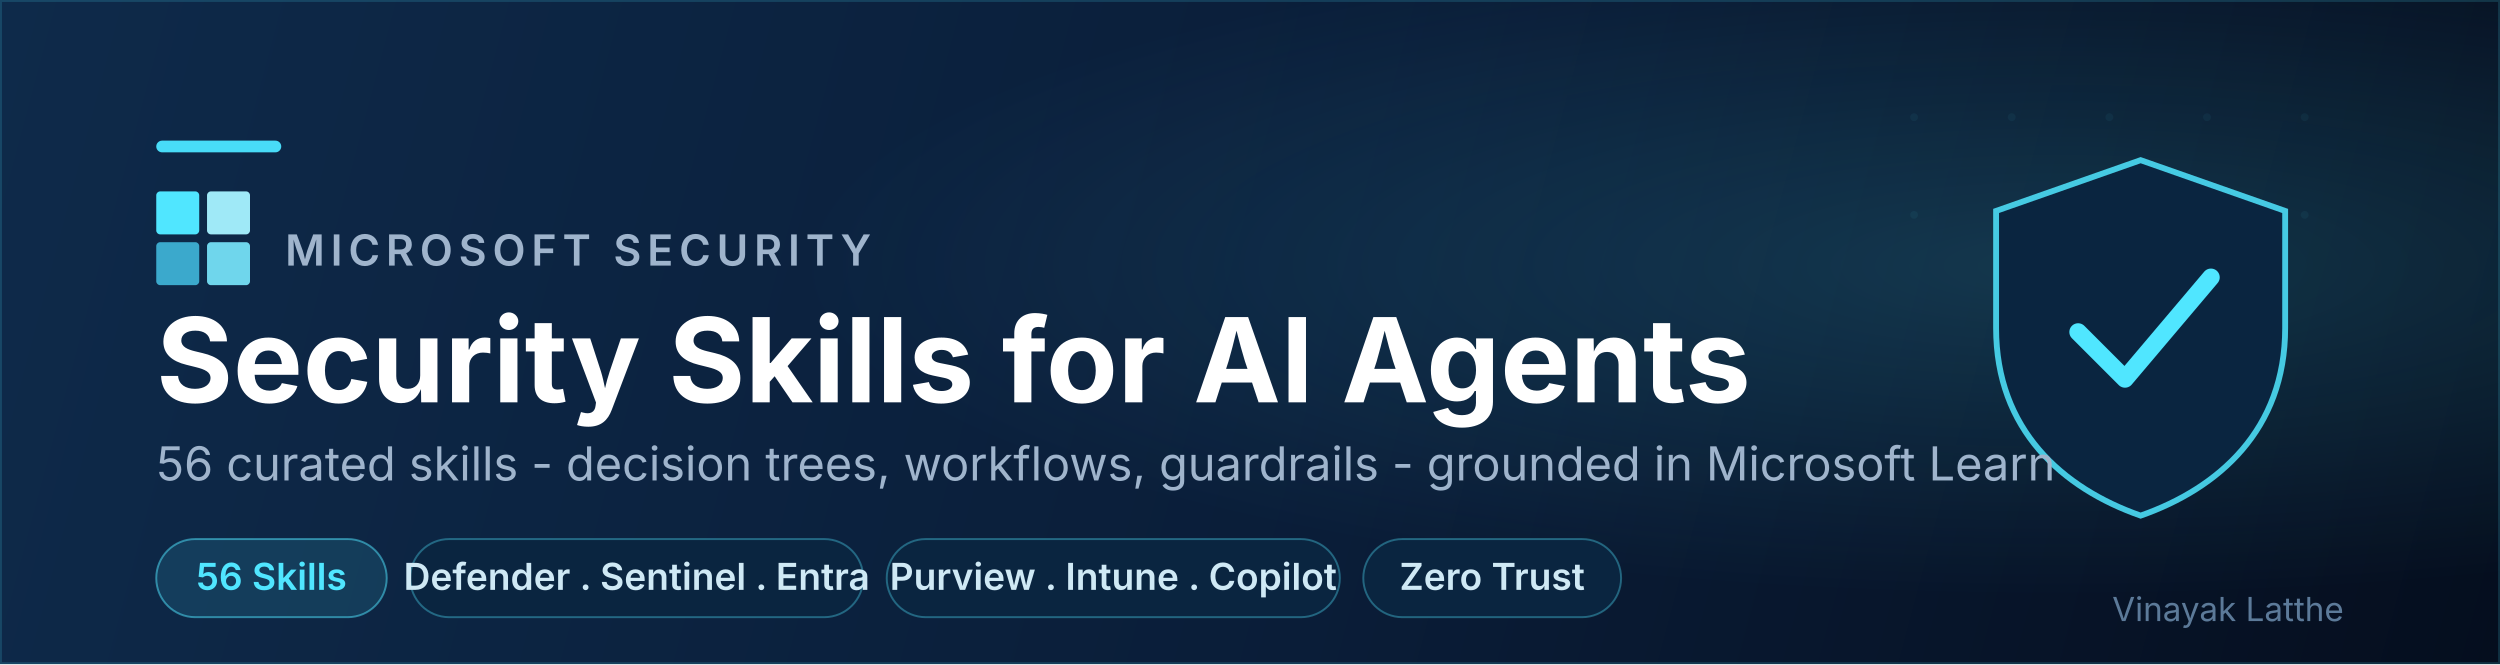
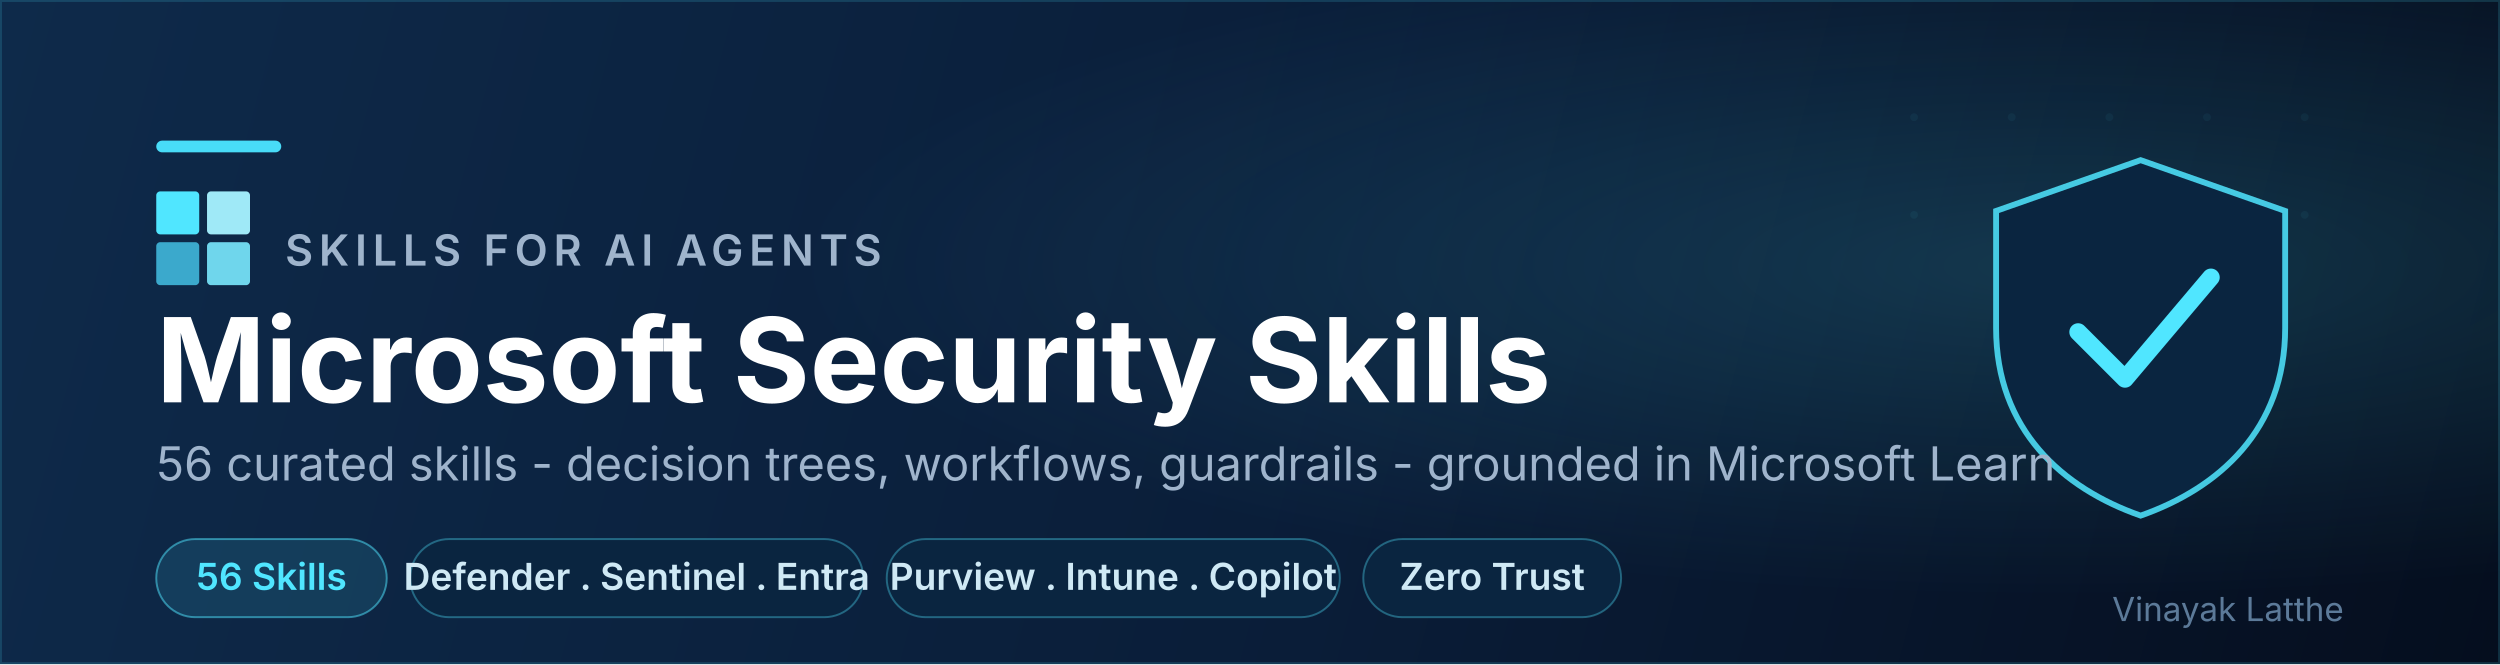
<svg xmlns="http://www.w3.org/2000/svg" width="1280" height="340" viewBox="0 0 1280 340" fill="none" role="img" aria-label="Microsoft Security Skills">
  <defs>
    <linearGradient id="bg" x1="0" y1="0" x2="1280" y2="340" gradientUnits="userSpaceOnUse">
      <stop offset="0" stop-color="#0E2A4A" />
      <stop offset="0.55" stop-color="#0A1D38" />
      <stop offset="1" stop-color="#050E1E" />
    </linearGradient>
    <linearGradient id="cyan" x1="0" y1="0" x2="0" y2="340" gradientUnits="userSpaceOnUse">
      <stop offset="0" stop-color="#50E6FF" />
      <stop offset="1" stop-color="#2BB9E0" />
    </linearGradient>
    <radialGradient id="glow" cx="0.82" cy="0.4" r="0.5">
      <stop offset="0" stop-color="#50E6FF" stop-opacity="0.16" />
      <stop offset="1" stop-color="#50E6FF" stop-opacity="0" />
    </radialGradient>
  </defs>
  <rect width="1280" height="340" fill="url(#bg)" />
  <rect width="1280" height="340" fill="url(#glow)" />
  <rect x="0.5" y="0.5" width="1279" height="339" fill="none" stroke="#50E6FF" stroke-opacity="0.16" />
  <g fill="#50E6FF" fill-opacity="0.05">
    <circle cx="980" cy="60" r="2" />
    <circle cx="1030" cy="60" r="2" />
    <circle cx="1080" cy="60" r="2" />
    <circle cx="1130" cy="60" r="2" />
    <circle cx="1180" cy="60" r="2" />
    <circle cx="980" cy="110" r="2" />
    <circle cx="1030" cy="110" r="2" />
    <circle cx="1080" cy="110" r="2" />
    <circle cx="1130" cy="110" r="2" />
    <circle cx="1180" cy="110" r="2" />
  </g>
  <rect x="80" y="72" width="64" height="6" rx="3" fill="url(#cyan)" />
  <g transform="translate(80, 98)">
    <rect x="0" y="0" width="22" height="22" rx="2" fill="#50E6FF" />
    <rect x="26" y="0" width="22" height="22" rx="2" fill="#9FE9F7" />
    <rect x="0" y="26" width="22" height="22" rx="2" fill="#3BA9CC" />
    <rect x="26" y="26" width="22" height="22" rx="2" fill="#6FD6EC" />
-     <text x="66" y="38" font-family="Segoe UI, Inter, Arial, sans-serif" font-size="22" font-weight="600" letter-spacing="3" fill="#9FB4CC">MICROSOFT SECURITY</text>
+     <text x="66" y="38" font-family="Segoe UI, Inter, Arial, sans-serif" font-size="22" font-weight="600" letter-spacing="3" fill="#9FB4CC">SKILLS FOR AI AGENTS</text>
  </g>
  <g transform="translate(1010, 78)">
    <path d="M86 4 L160 30 V90 C160 142 126 172 86 186 C46 172 12 142 12 90 V30 Z" fill="#0A2540" stroke="#50E6FF" stroke-width="3" stroke-opacity="0.85" />
    <path d="M54 92 L78 116 L122 64" fill="none" stroke="#50E6FF" stroke-width="9" stroke-linecap="round" stroke-linejoin="round" />
  </g>
-   <text x="80" y="206" font-family="Segoe UI, Inter, Arial, sans-serif" font-size="60" font-weight="700" fill="#FFFFFF">Security Skills for AI Agents</text>
+   <text x="80" y="206" font-family="Segoe UI, Inter, Arial, sans-serif" font-size="60" font-weight="700" fill="#FFFFFF">Microsoft Security Skills</text>
  <text x="80" y="246" font-family="Segoe UI, Inter, Arial, sans-serif" font-size="24" font-weight="400" fill="#9FB4CC">56 curated skills - decision trees, workflows, guardrails - grounded in Microsoft Learn</text>
  <g font-family="Segoe UI, Inter, Arial, sans-serif" font-size="19" font-weight="600">
    <rect x="80" y="276" width="118" height="40" rx="20" fill="#50E6FF" fill-opacity="0.12" stroke="#50E6FF" stroke-opacity="0.5" />
    <text x="139" y="302" fill="#50E6FF" text-anchor="middle">56 Skills</text>
    <rect x="210" y="276" width="232" height="40" rx="20" fill="#0A2540" stroke="#50E6FF" stroke-opacity="0.35" />
    <text x="326" y="302" fill="#CFE9F5" text-anchor="middle">Defender . Sentinel . Entra</text>
    <rect x="454" y="276" width="232" height="40" rx="20" fill="#0A2540" stroke="#50E6FF" stroke-opacity="0.35" />
    <text x="570" y="302" fill="#CFE9F5" text-anchor="middle">Purview . Intune . Copilot</text>
    <rect x="698" y="276" width="132" height="40" rx="20" fill="#0A2540" stroke="#50E6FF" stroke-opacity="0.35" />
    <text x="764" y="302" fill="#CFE9F5" text-anchor="middle">Zero Trust</text>
  </g>
  <text x="1200" y="318" font-family="Segoe UI, Inter, Arial, sans-serif" font-size="17" fill="#5C7A99" text-anchor="end">Vinayak Latthe</text>
</svg>
